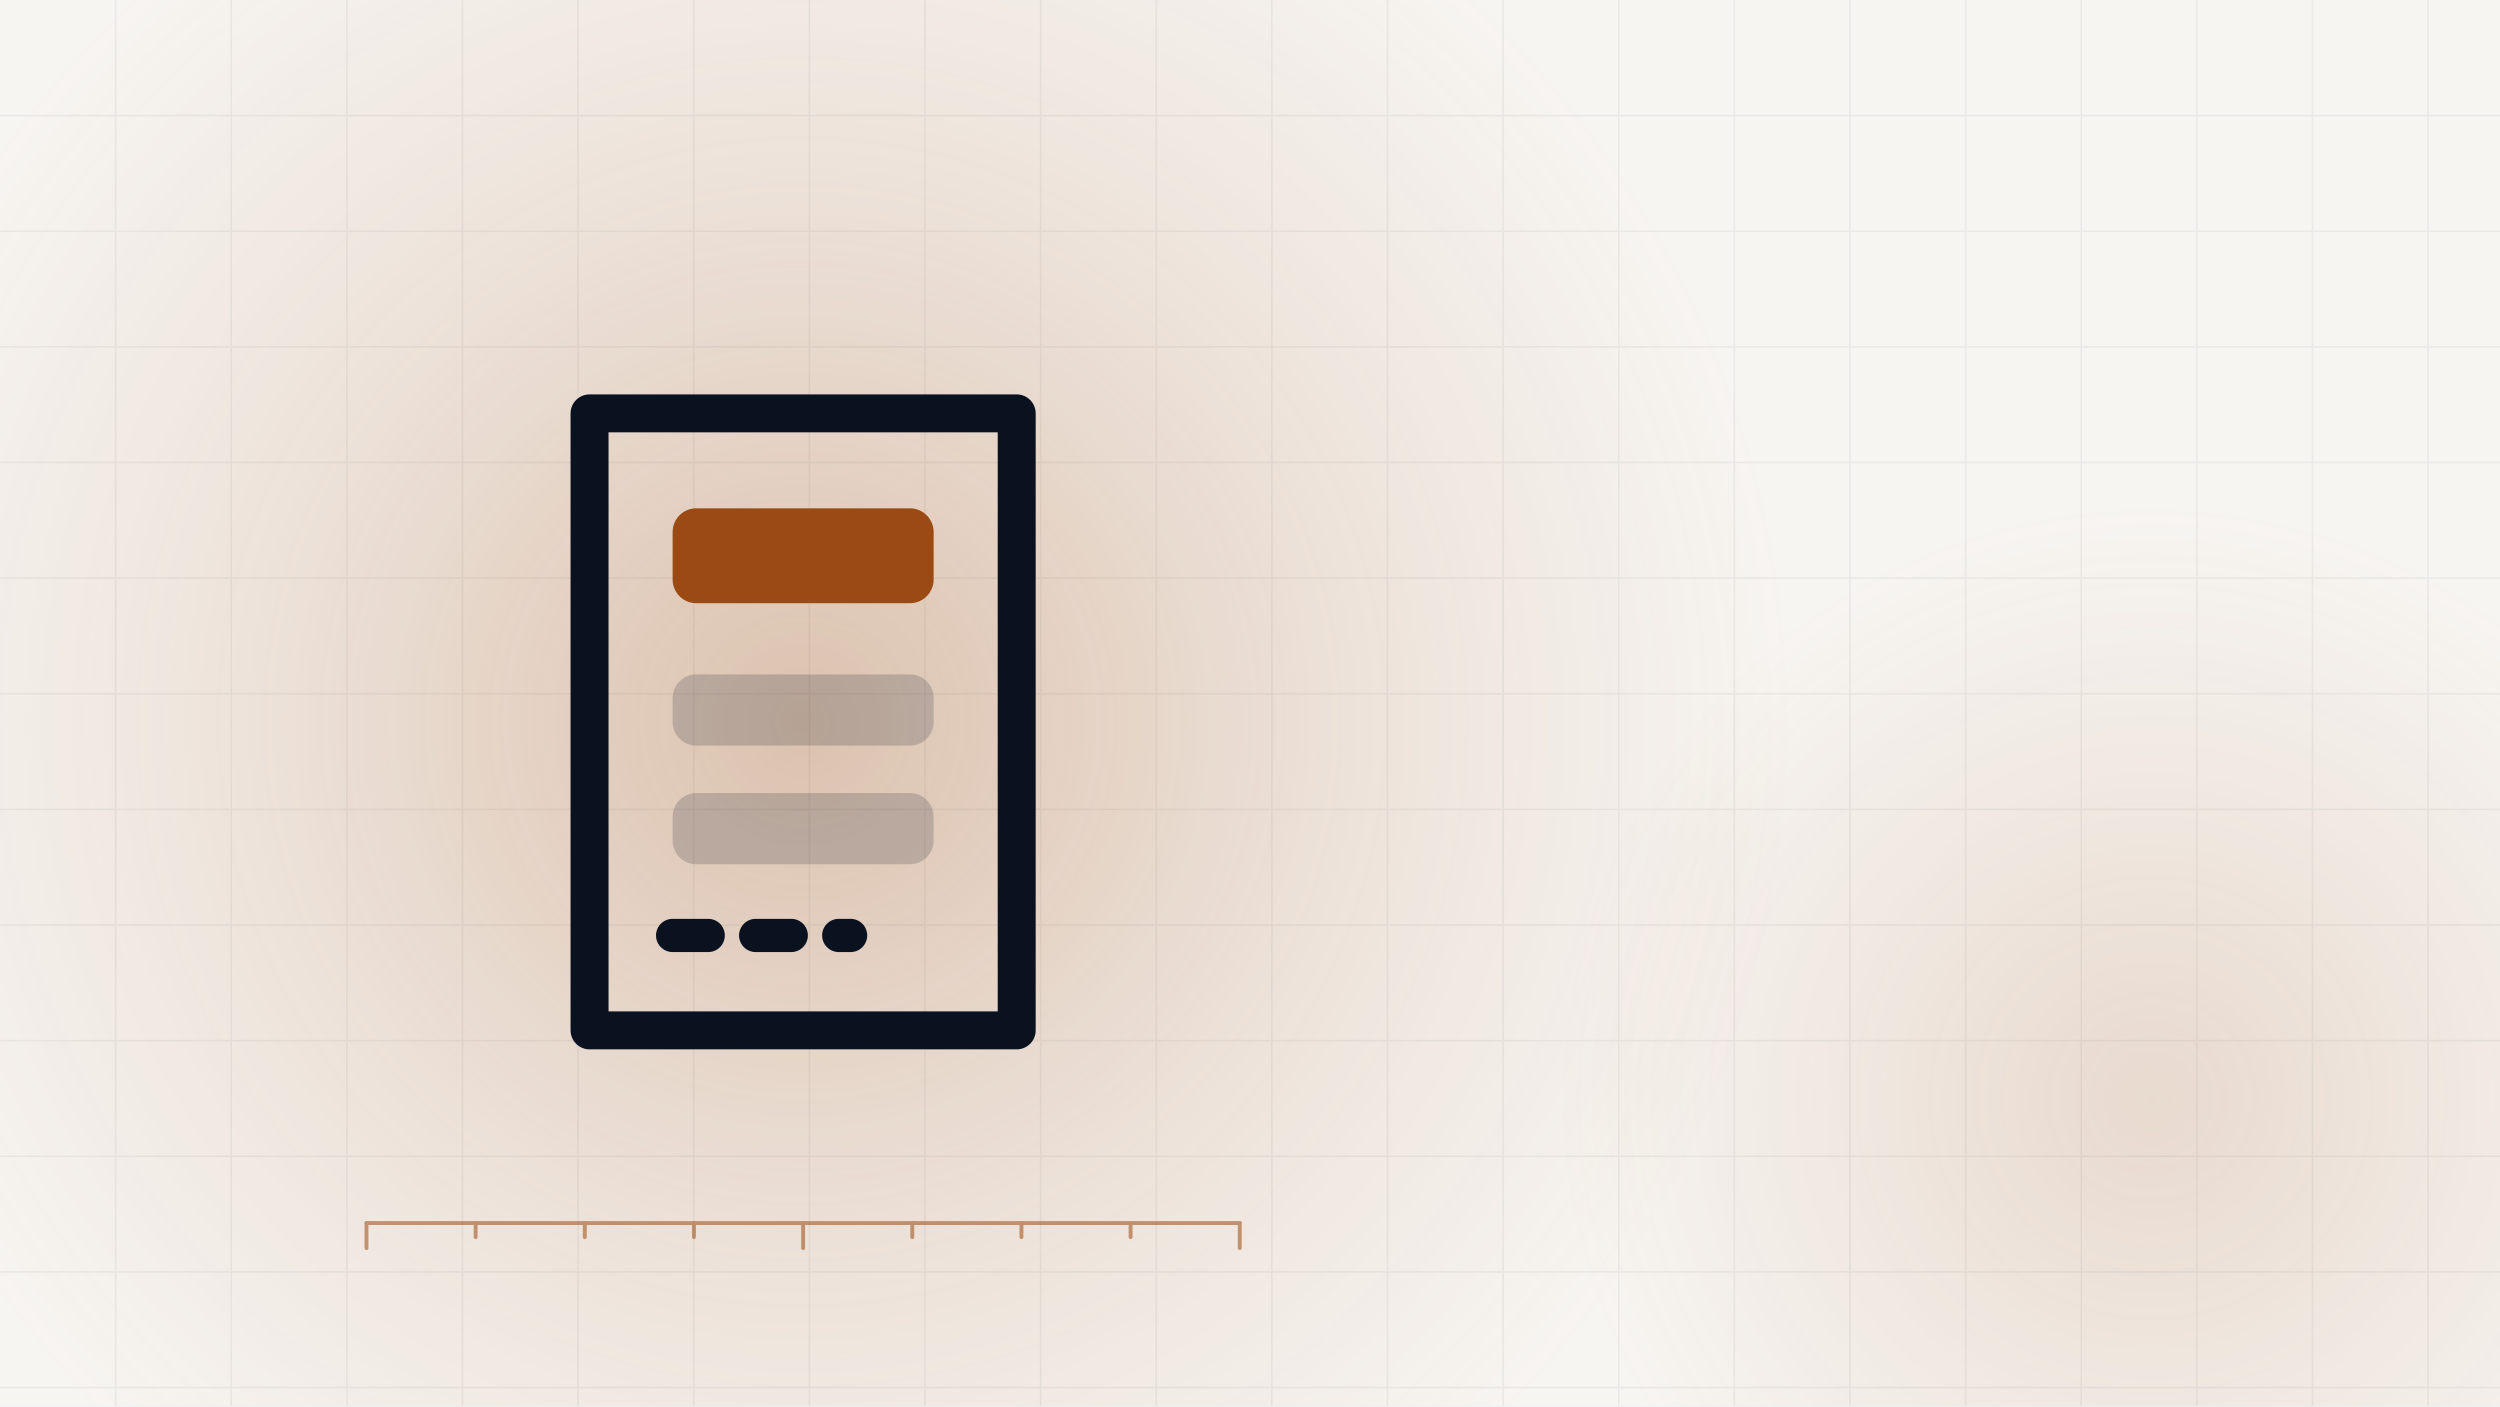
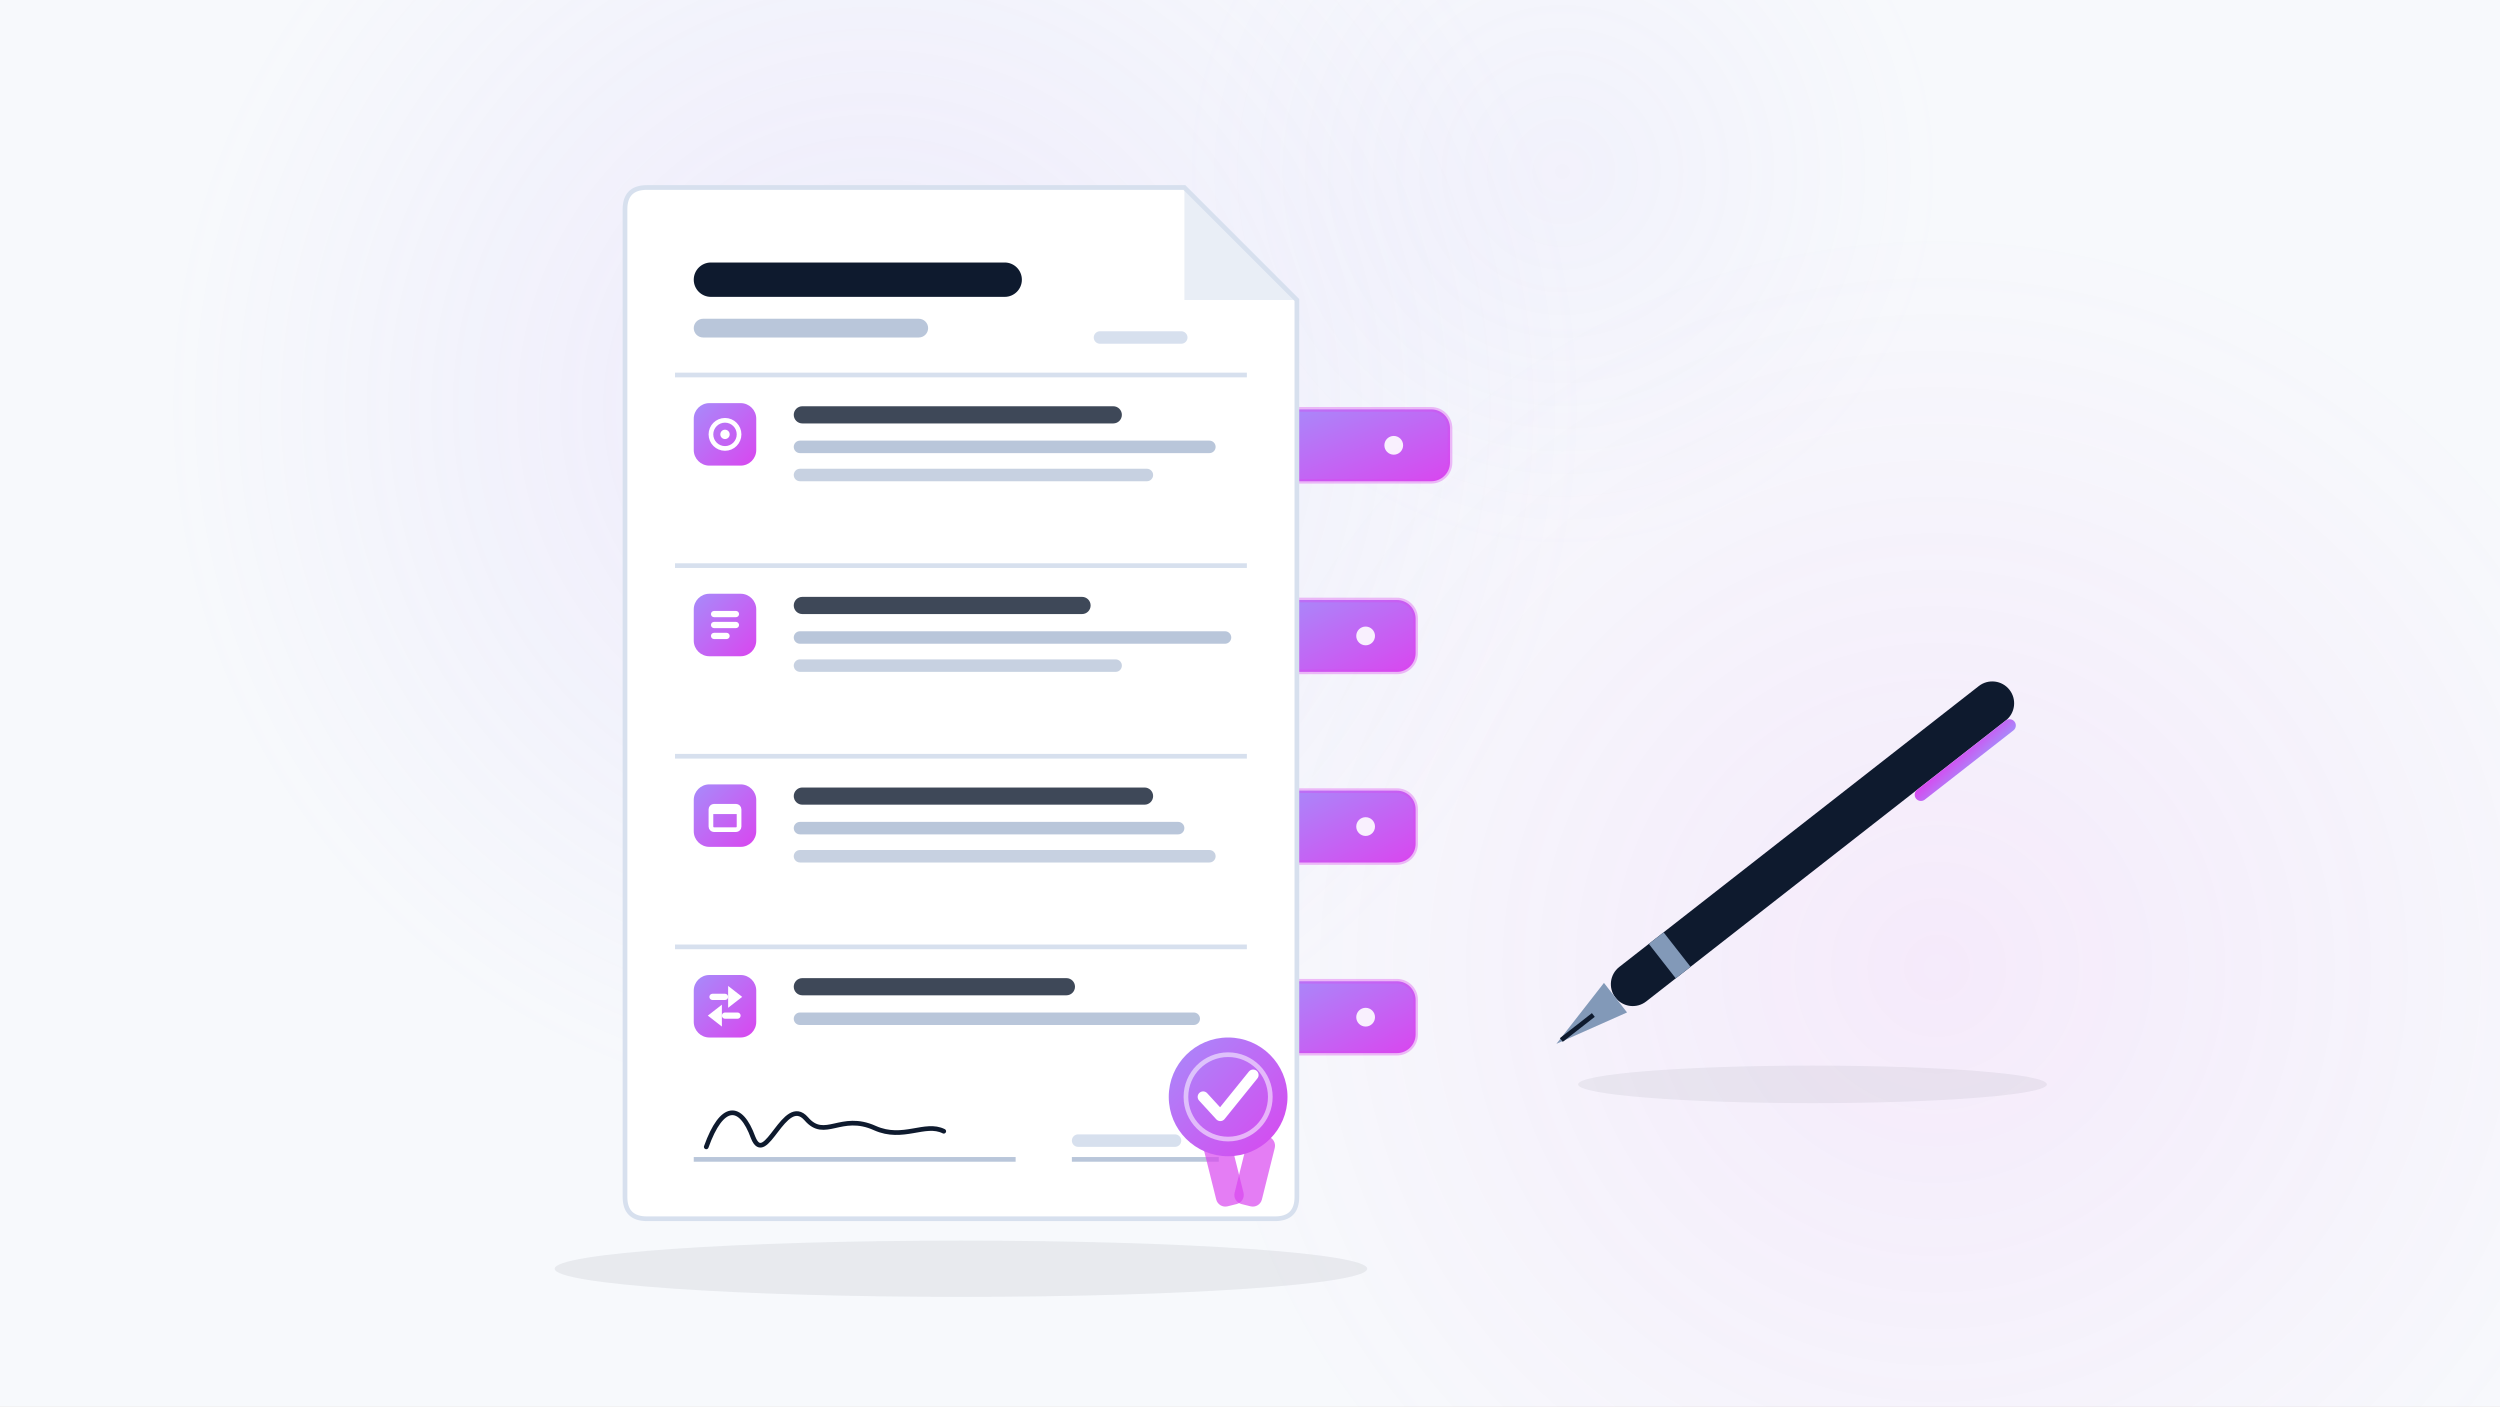
- <svg xmlns="http://www.w3.org/2000/svg" width="1600" height="900" viewBox="0 0 1600 900" role="img">
+ <svg xmlns="http://www.w3.org/2000/svg" viewBox="0 0 1600 900" width="1600" height="900">
  <defs>
-     <clipPath id="c">
-       <rect width="1600" height="900" />
-     </clipPath>
-     <radialGradient id="f" cx="50%" cy="50%" r="50%">
-       <stop offset="0%" stop-color="#9A4A12" stop-opacity="0.30" />
-       <stop offset="55%" stop-color="#9A4A12" stop-opacity="0.11" />
-       <stop offset="100%" stop-color="#9A4A12" stop-opacity="0" />
+     <linearGradient id="etg-acc" x1="0" y1="0" x2="1" y2="1">
+       <stop offset="0" stop-color="#a78bfa" />
+       <stop offset="1" stop-color="#d946ef" />
+     </linearGradient>
+     <radialGradient id="etg-w1">
+       <stop offset="0" stop-color="#a78bfa" stop-opacity=".13" />
+       <stop offset="1" stop-color="#a78bfa" stop-opacity="0" />
    </radialGradient>
-     <radialGradient id="e" cx="50%" cy="50%" r="50%">
-       <stop offset="0%" stop-color="#9A4A12" stop-opacity="0.16" />
-       <stop offset="100%" stop-color="#9A4A12" stop-opacity="0" />
+     <radialGradient id="etg-w2">
+       <stop offset="0" stop-color="#d946ef" stop-opacity=".08" />
+       <stop offset="1" stop-color="#d946ef" stop-opacity="0" />
    </radialGradient>
  </defs>
-   <g clip-path="url(#c)">
-     <rect width="1600" height="900" fill="#F7F5F2" />
-     <g stroke="#0A1220" stroke-width="1" opacity="0.055">
-       <line x1="74" y1="0" x2="74" y2="900" />
-       <line x1="148" y1="0" x2="148" y2="900" />
-       <line x1="222" y1="0" x2="222" y2="900" />
-       <line x1="296" y1="0" x2="296" y2="900" />
-       <line x1="370" y1="0" x2="370" y2="900" />
-       <line x1="444" y1="0" x2="444" y2="900" />
-       <line x1="518" y1="0" x2="518" y2="900" />
-       <line x1="592" y1="0" x2="592" y2="900" />
-       <line x1="666" y1="0" x2="666" y2="900" />
-       <line x1="740" y1="0" x2="740" y2="900" />
-       <line x1="814" y1="0" x2="814" y2="900" />
-       <line x1="888" y1="0" x2="888" y2="900" />
-       <line x1="962" y1="0" x2="962" y2="900" />
-       <line x1="1036" y1="0" x2="1036" y2="900" />
-       <line x1="1110" y1="0" x2="1110" y2="900" />
-       <line x1="1184" y1="0" x2="1184" y2="900" />
-       <line x1="1258" y1="0" x2="1258" y2="900" />
-       <line x1="1332" y1="0" x2="1332" y2="900" />
-       <line x1="1406" y1="0" x2="1406" y2="900" />
-       <line x1="1480" y1="0" x2="1480" y2="900" />
-       <line x1="1554" y1="0" x2="1554" y2="900" />
-       <line x1="0" y1="74" x2="1600" y2="74" />
-       <line x1="0" y1="148" x2="1600" y2="148" />
-       <line x1="0" y1="222" x2="1600" y2="222" />
-       <line x1="0" y1="296" x2="1600" y2="296" />
-       <line x1="0" y1="370" x2="1600" y2="370" />
-       <line x1="0" y1="444" x2="1600" y2="444" />
-       <line x1="0" y1="518" x2="1600" y2="518" />
-       <line x1="0" y1="592" x2="1600" y2="592" />
-       <line x1="0" y1="666" x2="1600" y2="666" />
-       <line x1="0" y1="740" x2="1600" y2="740" />
-       <line x1="0" y1="814" x2="1600" y2="814" />
-       <line x1="0" y1="888" x2="1600" y2="888" />
-     </g>
-     <circle cx="1376" cy="702" r="378" fill="url(#e)" />
-     <circle cx="514" cy="462" r="630" fill="url(#f)" />
-     <g stroke="#9A4A12" stroke-width="2.5" opacity="0.55" stroke-linecap="round">
-       <line x1="234.55" y1="782.76" x2="234.55" y2="798.76" />
-       <line x1="304.413" y1="782.76" x2="304.413" y2="791.76" />
-       <line x1="374.275" y1="782.76" x2="374.275" y2="791.76" />
-       <line x1="444.137" y1="782.76" x2="444.137" y2="791.76" />
-       <line x1="514" y1="782.76" x2="514" y2="798.76" />
-       <line x1="583.862" y1="782.76" x2="583.862" y2="791.76" />
-       <line x1="653.725" y1="782.76" x2="653.725" y2="791.76" />
-       <line x1="723.587" y1="782.76" x2="723.587" y2="791.76" />
-       <line x1="793.45" y1="782.76" x2="793.45" y2="798.76" />
-       <line x1="234.55" y1="782.76" x2="793.45" y2="782.76" />
-     </g>
-     <g transform="translate(271 219) scale(7.59375)">
-       <path d="M14 6 L50 6 L50 58 L14 58 Z" fill="none" stroke="#0A1220" stroke-width="3.2" stroke-linecap="round" stroke-linejoin="round" />
-       <rect x="21" y="14" width="22" height="8" rx="2" fill="#9A4A12" />
-       <rect x="21" y="28" width="22" height="6" rx="2" fill="#0A1220" opacity="0.18" />
-       <rect x="21" y="38" width="22" height="6" rx="2" fill="#0A1220" opacity="0.18" />
-       <path d="M21 50 L36 50" fill="none" stroke="#0A1220" stroke-width="2.8" stroke-linecap="round" stroke-linejoin="round" stroke-dasharray="3 4" />
-     </g>
+   <rect width="1600" height="900" fill="#f7f9fc" />
+   <circle cx="560" cy="260" r="460" fill="url(#etg-w1)" />
+   <circle cx="1240" cy="620" r="480" fill="url(#etg-w2)" />
+   <circle cx="1000" cy="110" r="240" fill="url(#etg-w1)" opacity=".5" />
+   <ellipse cx="615" cy="812" rx="260" ry="18" fill="#0e1a2e" opacity=".07" />
+   <g fill="url(#etg-acc)" stroke="#d946ef" stroke-width="3" stroke-opacity=".35">
+     <rect x="818" y="262" width="110" height="46" rx="12" />
+     <rect x="818" y="384" width="88" height="46" rx="12" />
+     <rect x="818" y="506" width="88" height="46" rx="12" />
+     <rect x="818" y="628" width="88" height="46" rx="12" />
+   </g>
+   <circle cx="892" cy="285" r="6" fill="#ffffff" opacity=".9" />
+   <circle cx="874" cy="407" r="6" fill="#ffffff" opacity=".9" />
+   <circle cx="874" cy="529" r="6" fill="#ffffff" opacity=".9" />
+   <circle cx="874" cy="651" r="6" fill="#ffffff" opacity=".9" />
+   <path d="M 414 120 H 758 L 830 192 V 766 Q 830 780 816 780 H 414 Q 400 780 400 766 V 134 Q 400 120 414 120 Z" fill="#ffffff" stroke="#d7e0ee" stroke-width="3" />
+   <path d="M 758 120 L 758 192 L 830 192 Z" fill="#d7e0ee" opacity=".55" />
+   <rect x="444" y="168" width="210" height="22" rx="11" fill="#0e1a2e" />
+   <rect x="444" y="204" width="150" height="12" rx="6" fill="#b9c6da" />
+   <rect x="700" y="212" width="60" height="8" rx="4" fill="#d7e0ee" />
+   <line x1="432" y1="240" x2="798" y2="240" stroke="#d7e0ee" stroke-width="3" />
+   <rect x="444" y="258" width="40" height="40" rx="10" fill="url(#etg-acc)" />
+   <circle cx="464" cy="278" r="9" fill="none" stroke="#ffffff" stroke-width="3" />
+   <circle cx="464" cy="278" r="3" fill="#ffffff" />
+   <rect x="508" y="260" width="210" height="11" rx="5.5" fill="#0e1a2e" opacity=".8" />
+   <rect x="508" y="282" width="270" height="8" rx="4" fill="#b9c6da" />
+   <rect x="508" y="300" width="230" height="8" rx="4" fill="#b9c6da" opacity=".8" />
+   <line x1="432" y1="362" x2="798" y2="362" stroke="#d7e0ee" stroke-width="3" />
+   <rect x="444" y="380" width="40" height="40" rx="10" fill="url(#etg-acc)" />
+   <rect x="455" y="391" width="18" height="4" rx="2" fill="#ffffff" />
+   <rect x="455" y="398" width="18" height="4" rx="2" fill="#ffffff" />
+   <rect x="455" y="405" width="12" height="4" rx="2" fill="#ffffff" />
+   <rect x="508" y="382" width="190" height="11" rx="5.5" fill="#0e1a2e" opacity=".8" />
+   <rect x="508" y="404" width="280" height="8" rx="4" fill="#b9c6da" />
+   <rect x="508" y="422" width="210" height="8" rx="4" fill="#b9c6da" opacity=".8" />
+   <line x1="432" y1="484" x2="798" y2="484" stroke="#d7e0ee" stroke-width="3" />
+   <rect x="444" y="502" width="40" height="40" rx="10" fill="url(#etg-acc)" />
+   <rect x="455" y="516" width="18" height="15" rx="2" fill="none" stroke="#ffffff" stroke-width="3" />
+   <rect x="455" y="516" width="18" height="5" fill="#ffffff" />
+   <rect x="508" y="504" width="230" height="11" rx="5.5" fill="#0e1a2e" opacity=".8" />
+   <rect x="508" y="526" width="250" height="8" rx="4" fill="#b9c6da" />
+   <rect x="508" y="544" width="270" height="8" rx="4" fill="#b9c6da" opacity=".8" />
+   <line x1="432" y1="606" x2="798" y2="606" stroke="#d7e0ee" stroke-width="3" />
+   <rect x="444" y="624" width="40" height="40" rx="10" fill="url(#etg-acc)" />
+   <rect x="454" y="636" width="12" height="4" rx="2" fill="#ffffff" />
+   <polygon points="466,631 475,638 466,645" fill="#ffffff" />
+   <rect x="462" y="648" width="12" height="4" rx="2" fill="#ffffff" />
+   <polygon points="462,643 453,650 462,657" fill="#ffffff" />
+   <rect x="508" y="626" width="180" height="11" rx="5.5" fill="#0e1a2e" opacity=".8" />
+   <rect x="508" y="648" width="260" height="8" rx="4" fill="#b9c6da" />
+   <path d="M 452 734 C 462 706 474 706 482 728 C 490 748 502 700 516 716 C 528 730 538 712 560 722 C 578 730 592 718 604 724" fill="none" stroke="#0e1a2e" stroke-width="3" stroke-linecap="round" />
+   <line x1="444" y1="742" x2="650" y2="742" stroke="#b9c6da" stroke-width="3" />
+   <rect x="686" y="726" width="70" height="8" rx="4" fill="#d7e0ee" />
+   <line x1="686" y1="742" x2="780" y2="742" stroke="#b9c6da" stroke-width="3" />
+   <rect x="774" y="726" width="18" height="46" rx="6" transform="rotate(-14 783 749)" fill="#d946ef" opacity=".7" />
+   <rect x="794" y="726" width="18" height="46" rx="6" transform="rotate(14 803 749)" fill="#d946ef" opacity=".7" />
+   <circle cx="786" cy="702" r="38" fill="url(#etg-acc)" />
+   <circle cx="786" cy="702" r="27" fill="none" stroke="#ffffff" stroke-width="3" opacity=".55" />
+   <polyline points="770,702 781,714 802,688" fill="none" stroke="#ffffff" stroke-width="7" stroke-linecap="round" stroke-linejoin="round" />
+   <ellipse cx="1160" cy="694" rx="150" ry="12" fill="#0e1a2e" opacity=".06" />
+   <g transform="translate(1160 540) rotate(142)">
+     <rect x="-160" y="-14" width="320" height="28" rx="14" fill="#0e1a2e" />
+     <polygon points="160,-12 208,0 160,12" fill="#8299b8" />
+     <line x1="204" y1="0" x2="178" y2="0" stroke="#0e1a2e" stroke-width="3" />
+     <rect x="110" y="-14" width="12" height="28" fill="#8299b8" />
+     <rect x="-150" y="-22" width="80" height="8" rx="4" fill="url(#etg-acc)" />
  </g>
</svg>
